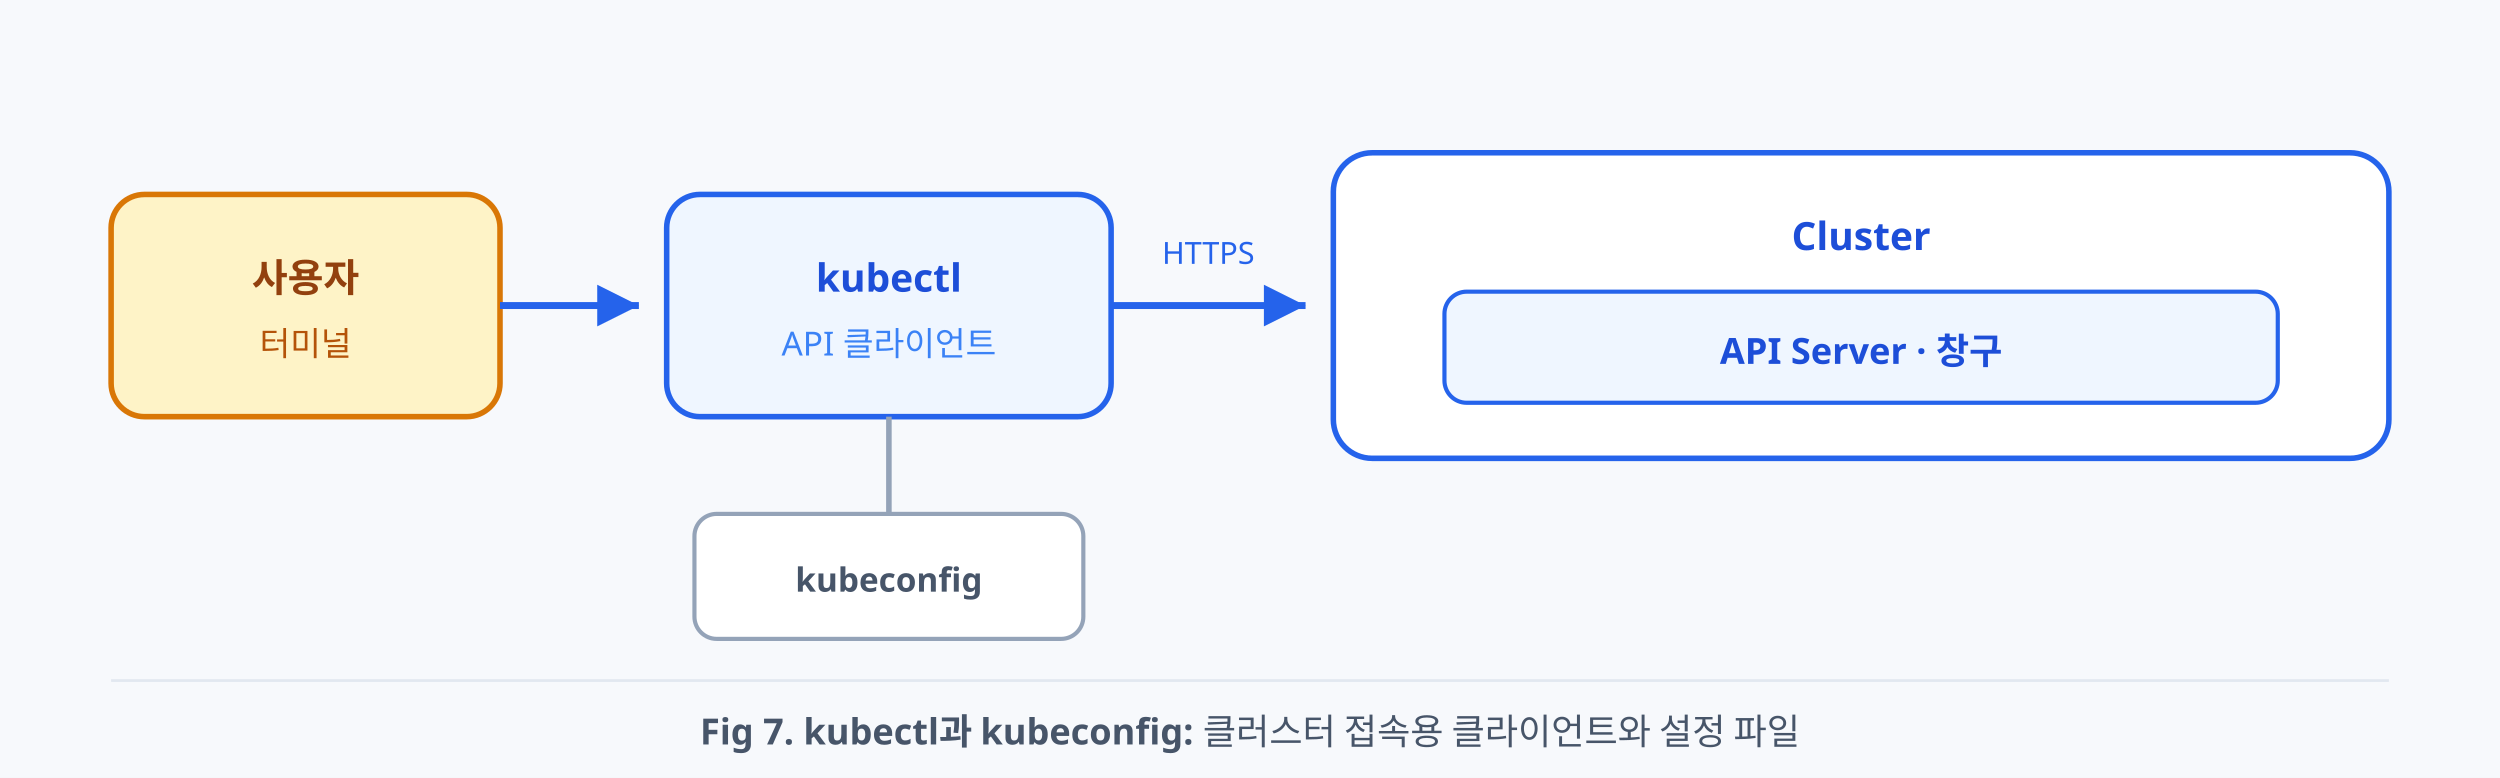
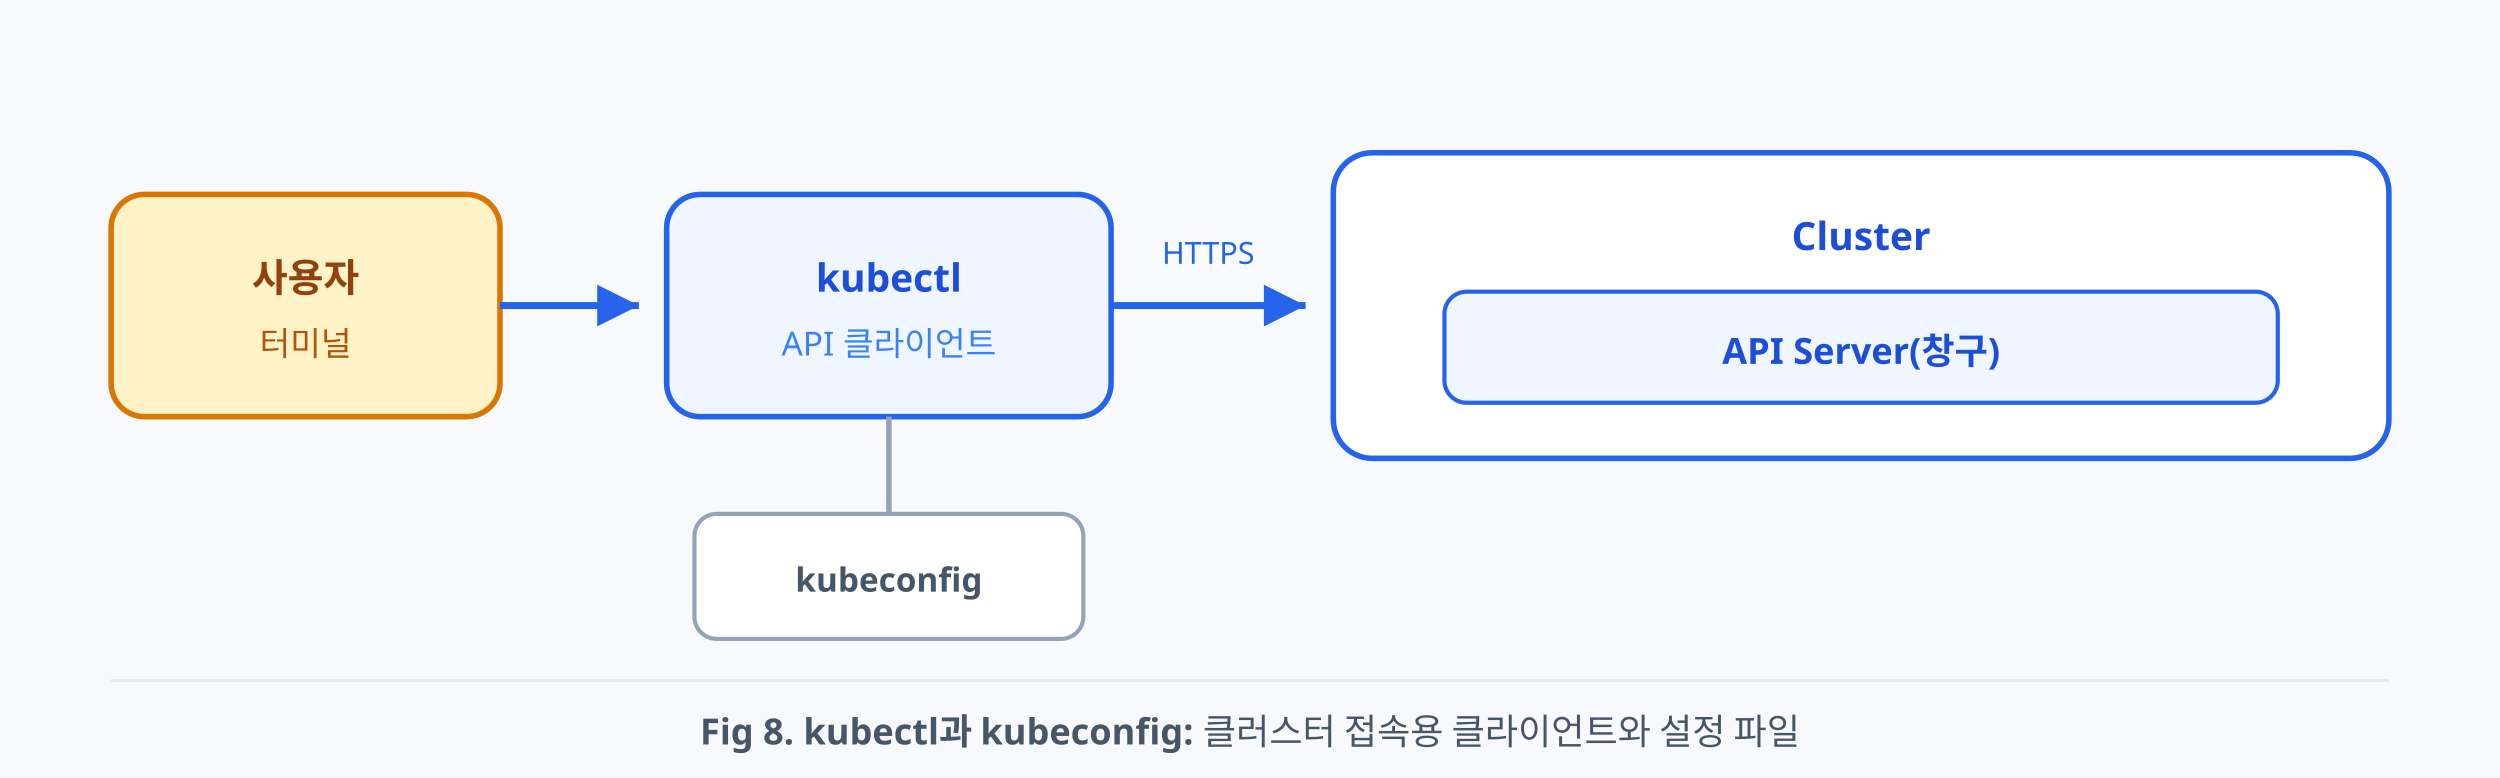
<svg xmlns="http://www.w3.org/2000/svg" width="900" height="280" viewBox="0 0 900 280">
  <rect width="900" height="280" fill="#F7F9FC" />
  <defs>
    <marker id="k" markerWidth="8" markerHeight="8" refX="6" refY="3" orient="auto">
      <path d="M0,0 L6,3 L0,6 Z" fill="#2563EB" />
    </marker>
  </defs>
  <rect x="40" y="70" width="140" height="80" rx="12" fill="#FEF3C7" stroke="#D97706" stroke-width="2" />
  <text x="110" y="105" text-anchor="middle" font-family="Apple SD Gothic Neo, Noto Sans KR, sans-serif" font-size="14" fill="#92400E" font-weight="600">사용자</text>
  <text x="110" y="128" text-anchor="middle" font-family="Apple SD Gothic Neo, Noto Sans KR, sans-serif" font-size="12" fill="#B45309">터미널</text>
  <line x1="180" y1="110" x2="230" y2="110" stroke="#2563EB" stroke-width="2.5" marker-end="url(#k)" />
  <rect x="240" y="70" width="160" height="80" rx="12" fill="#EFF6FF" stroke="#2563EB" stroke-width="2" />
  <text x="320" y="105" text-anchor="middle" font-family="Apple SD Gothic Neo, Noto Sans KR, sans-serif" font-size="14" fill="#1D4ED8" font-weight="600">kubectl</text>
  <text x="320" y="128" text-anchor="middle" font-family="Apple SD Gothic Neo, Noto Sans KR, sans-serif" font-size="12" fill="#3B82F6">API 클라이언트</text>
  <line x1="320" y1="150" x2="320" y2="185" stroke="#94A3B8" stroke-width="2" />
  <rect x="250" y="185" width="140" height="45" rx="8" fill="#FFFFFF" stroke="#94A3B8" stroke-width="1.5" />
  <text x="320" y="213" text-anchor="middle" font-family="Apple SD Gothic Neo, Noto Sans KR, sans-serif" font-size="12" fill="#475569" font-weight="600">kubeconfig</text>
  <line x1="400" y1="110" x2="470" y2="110" stroke="#2563EB" stroke-width="2.5" marker-end="url(#k)" />
  <text x="435" y="95" text-anchor="middle" font-family="Apple SD Gothic Neo, Noto Sans KR, sans-serif" font-size="11" fill="#2563EB">HTTPS</text>
  <rect x="480" y="55" width="380" height="110" rx="14" fill="#FFFFFF" stroke="#2563EB" stroke-width="2" />
  <text x="670" y="90" text-anchor="middle" font-family="Apple SD Gothic Neo, Noto Sans KR, sans-serif" font-size="14" fill="#1D4ED8" font-weight="600">Cluster</text>
  <rect x="520" y="105" width="300" height="40" rx="8" fill="#EFF6FF" stroke="#2563EB" stroke-width="1.5" />
-   <text x="670" y="131" text-anchor="middle" font-family="Apple SD Gothic Neo, Noto Sans KR, sans-serif" font-size="13" fill="#1D4ED8" font-weight="600">API Server · 창구</text>
+   <text x="670" y="131" text-anchor="middle" font-family="Apple SD Gothic Neo, Noto Sans KR, sans-serif" font-size="13" fill="#1D4ED8" font-weight="600">API Server(창구)</text>
  <line x1="40" y1="245" x2="860" y2="245" stroke="#E2E8F0" stroke-width="1" />
  <text x="450" y="268" text-anchor="middle" font-family="Apple SD Gothic Neo, Noto Sans KR, sans-serif" font-size="13" fill="#475569">
-     <tspan font-weight="600">Fig 7. kubectl과 kubeconfig:</tspan>
+     <tspan font-weight="600">Fig 8. kubectl과 kubeconfig:</tspan>
    <tspan> 클러스터 접속용 클라이언트와 설정 파일</tspan>
  </text>
</svg>
